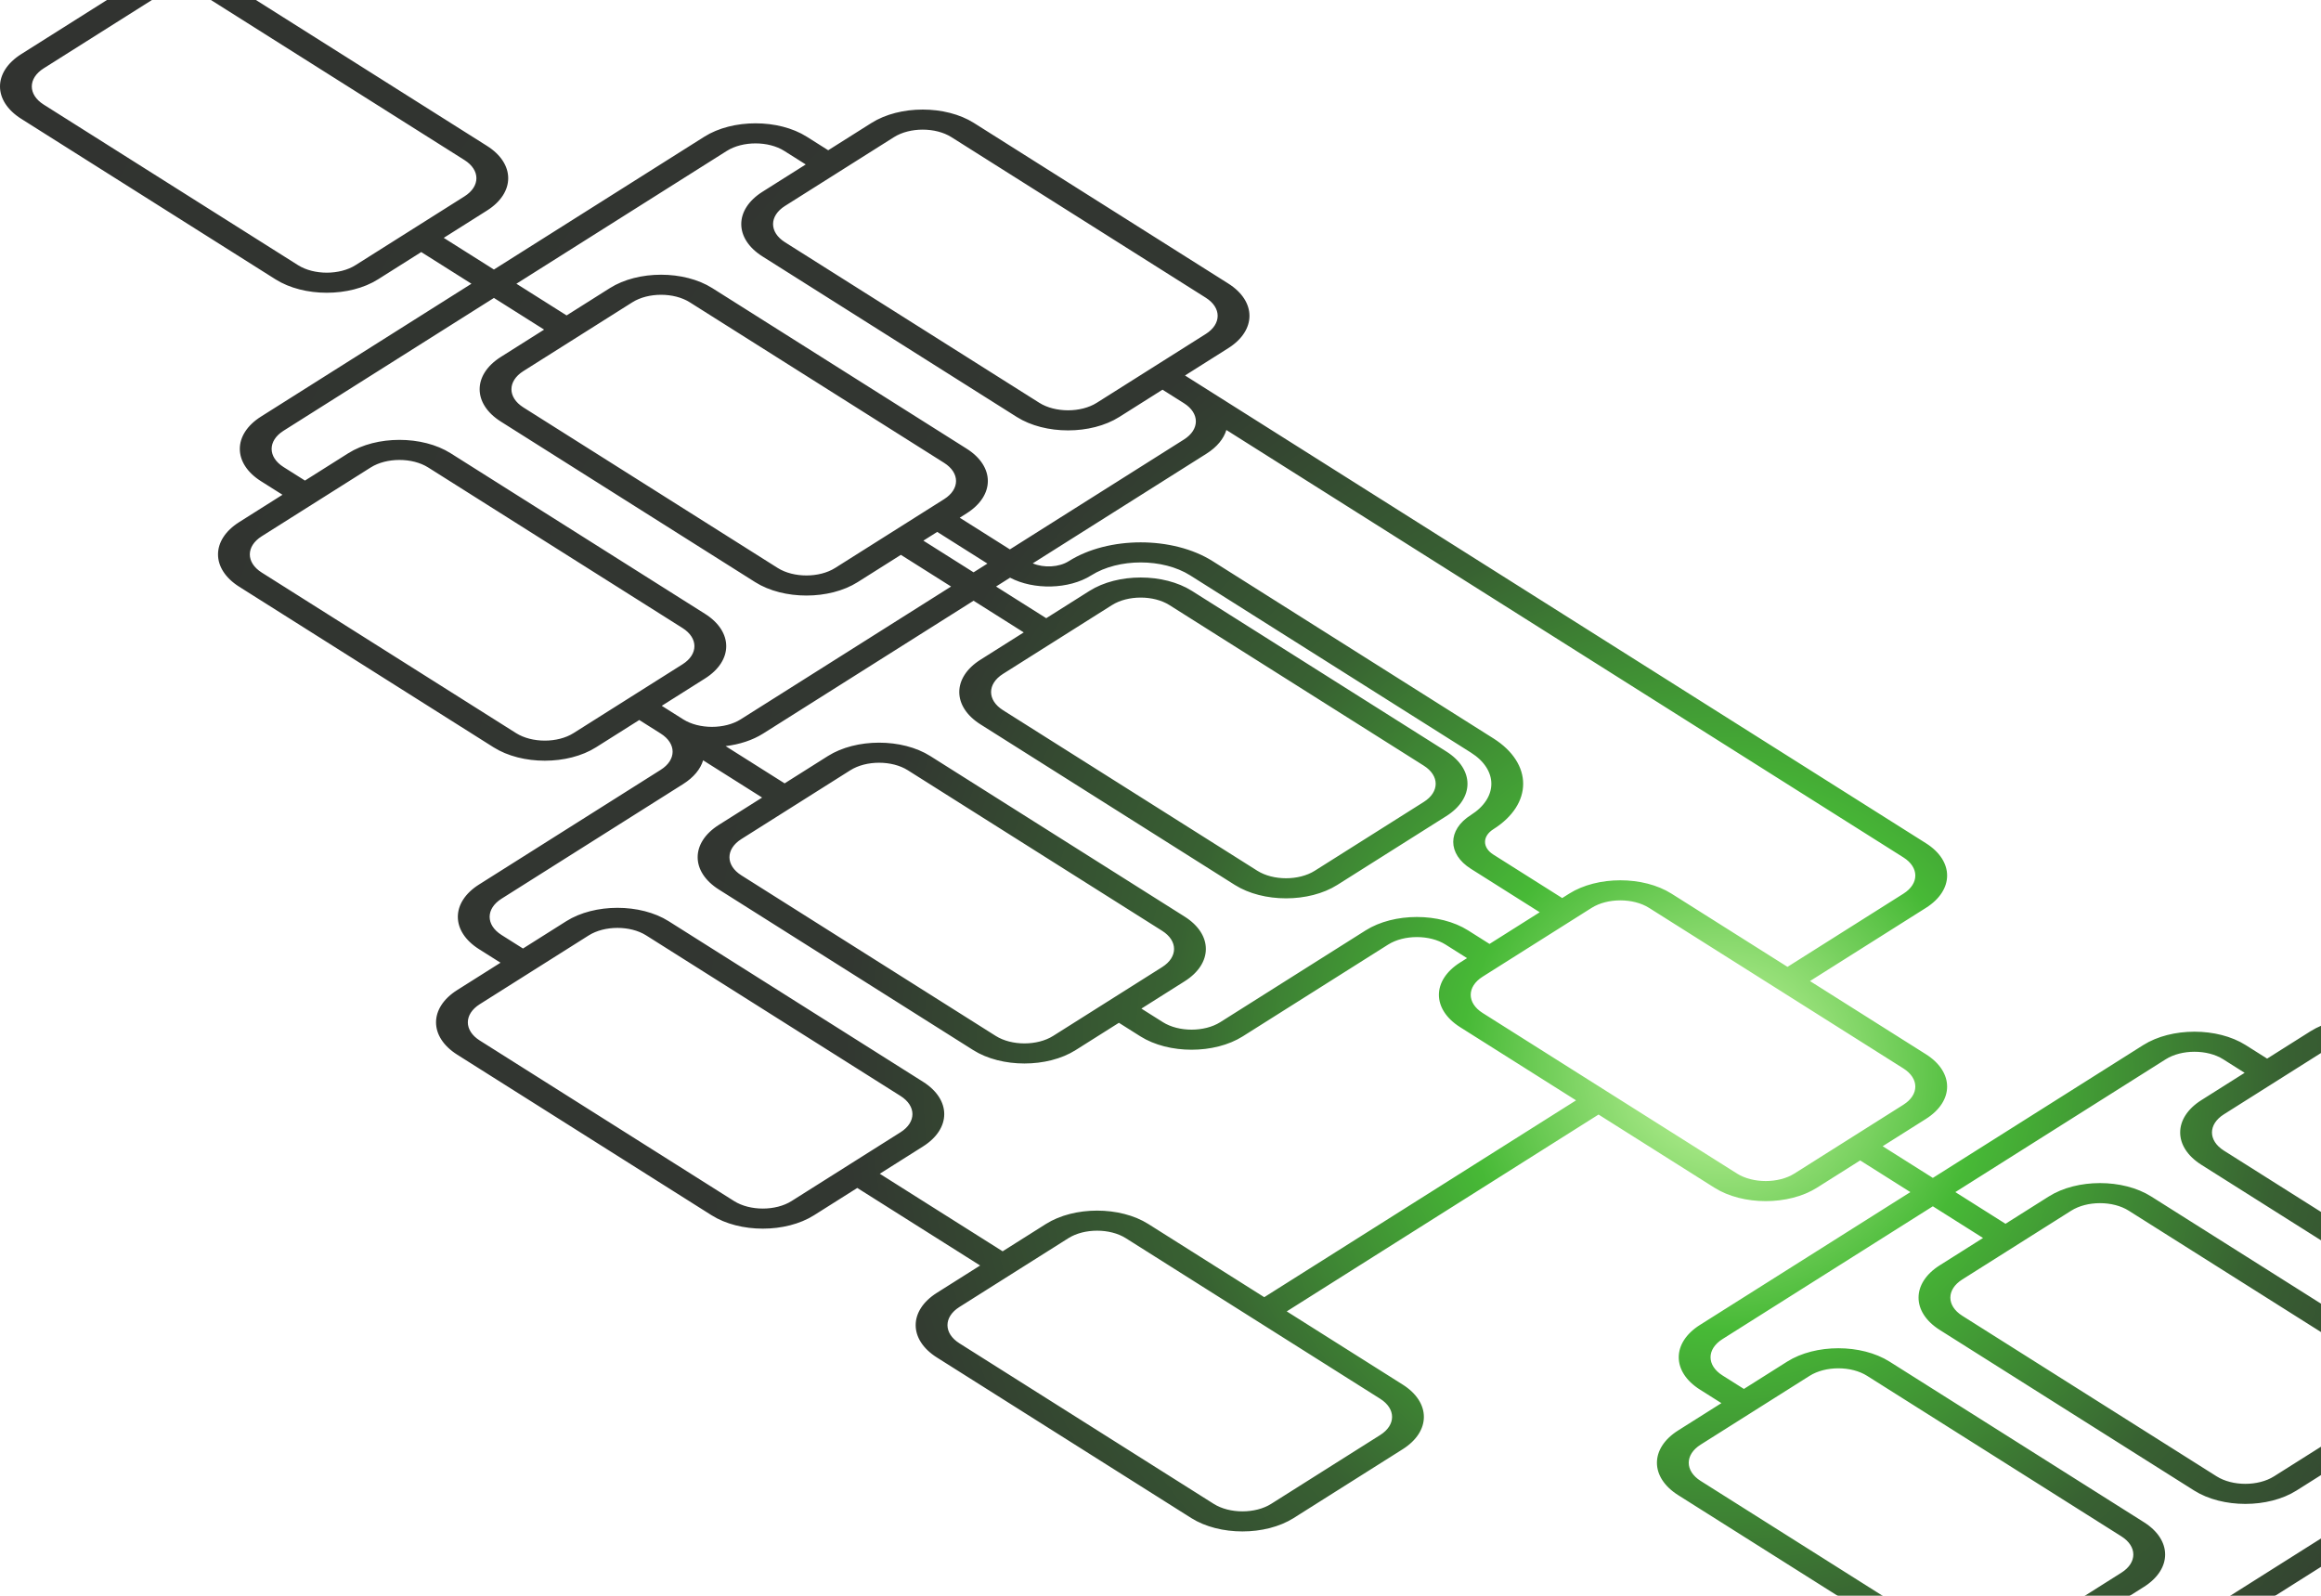
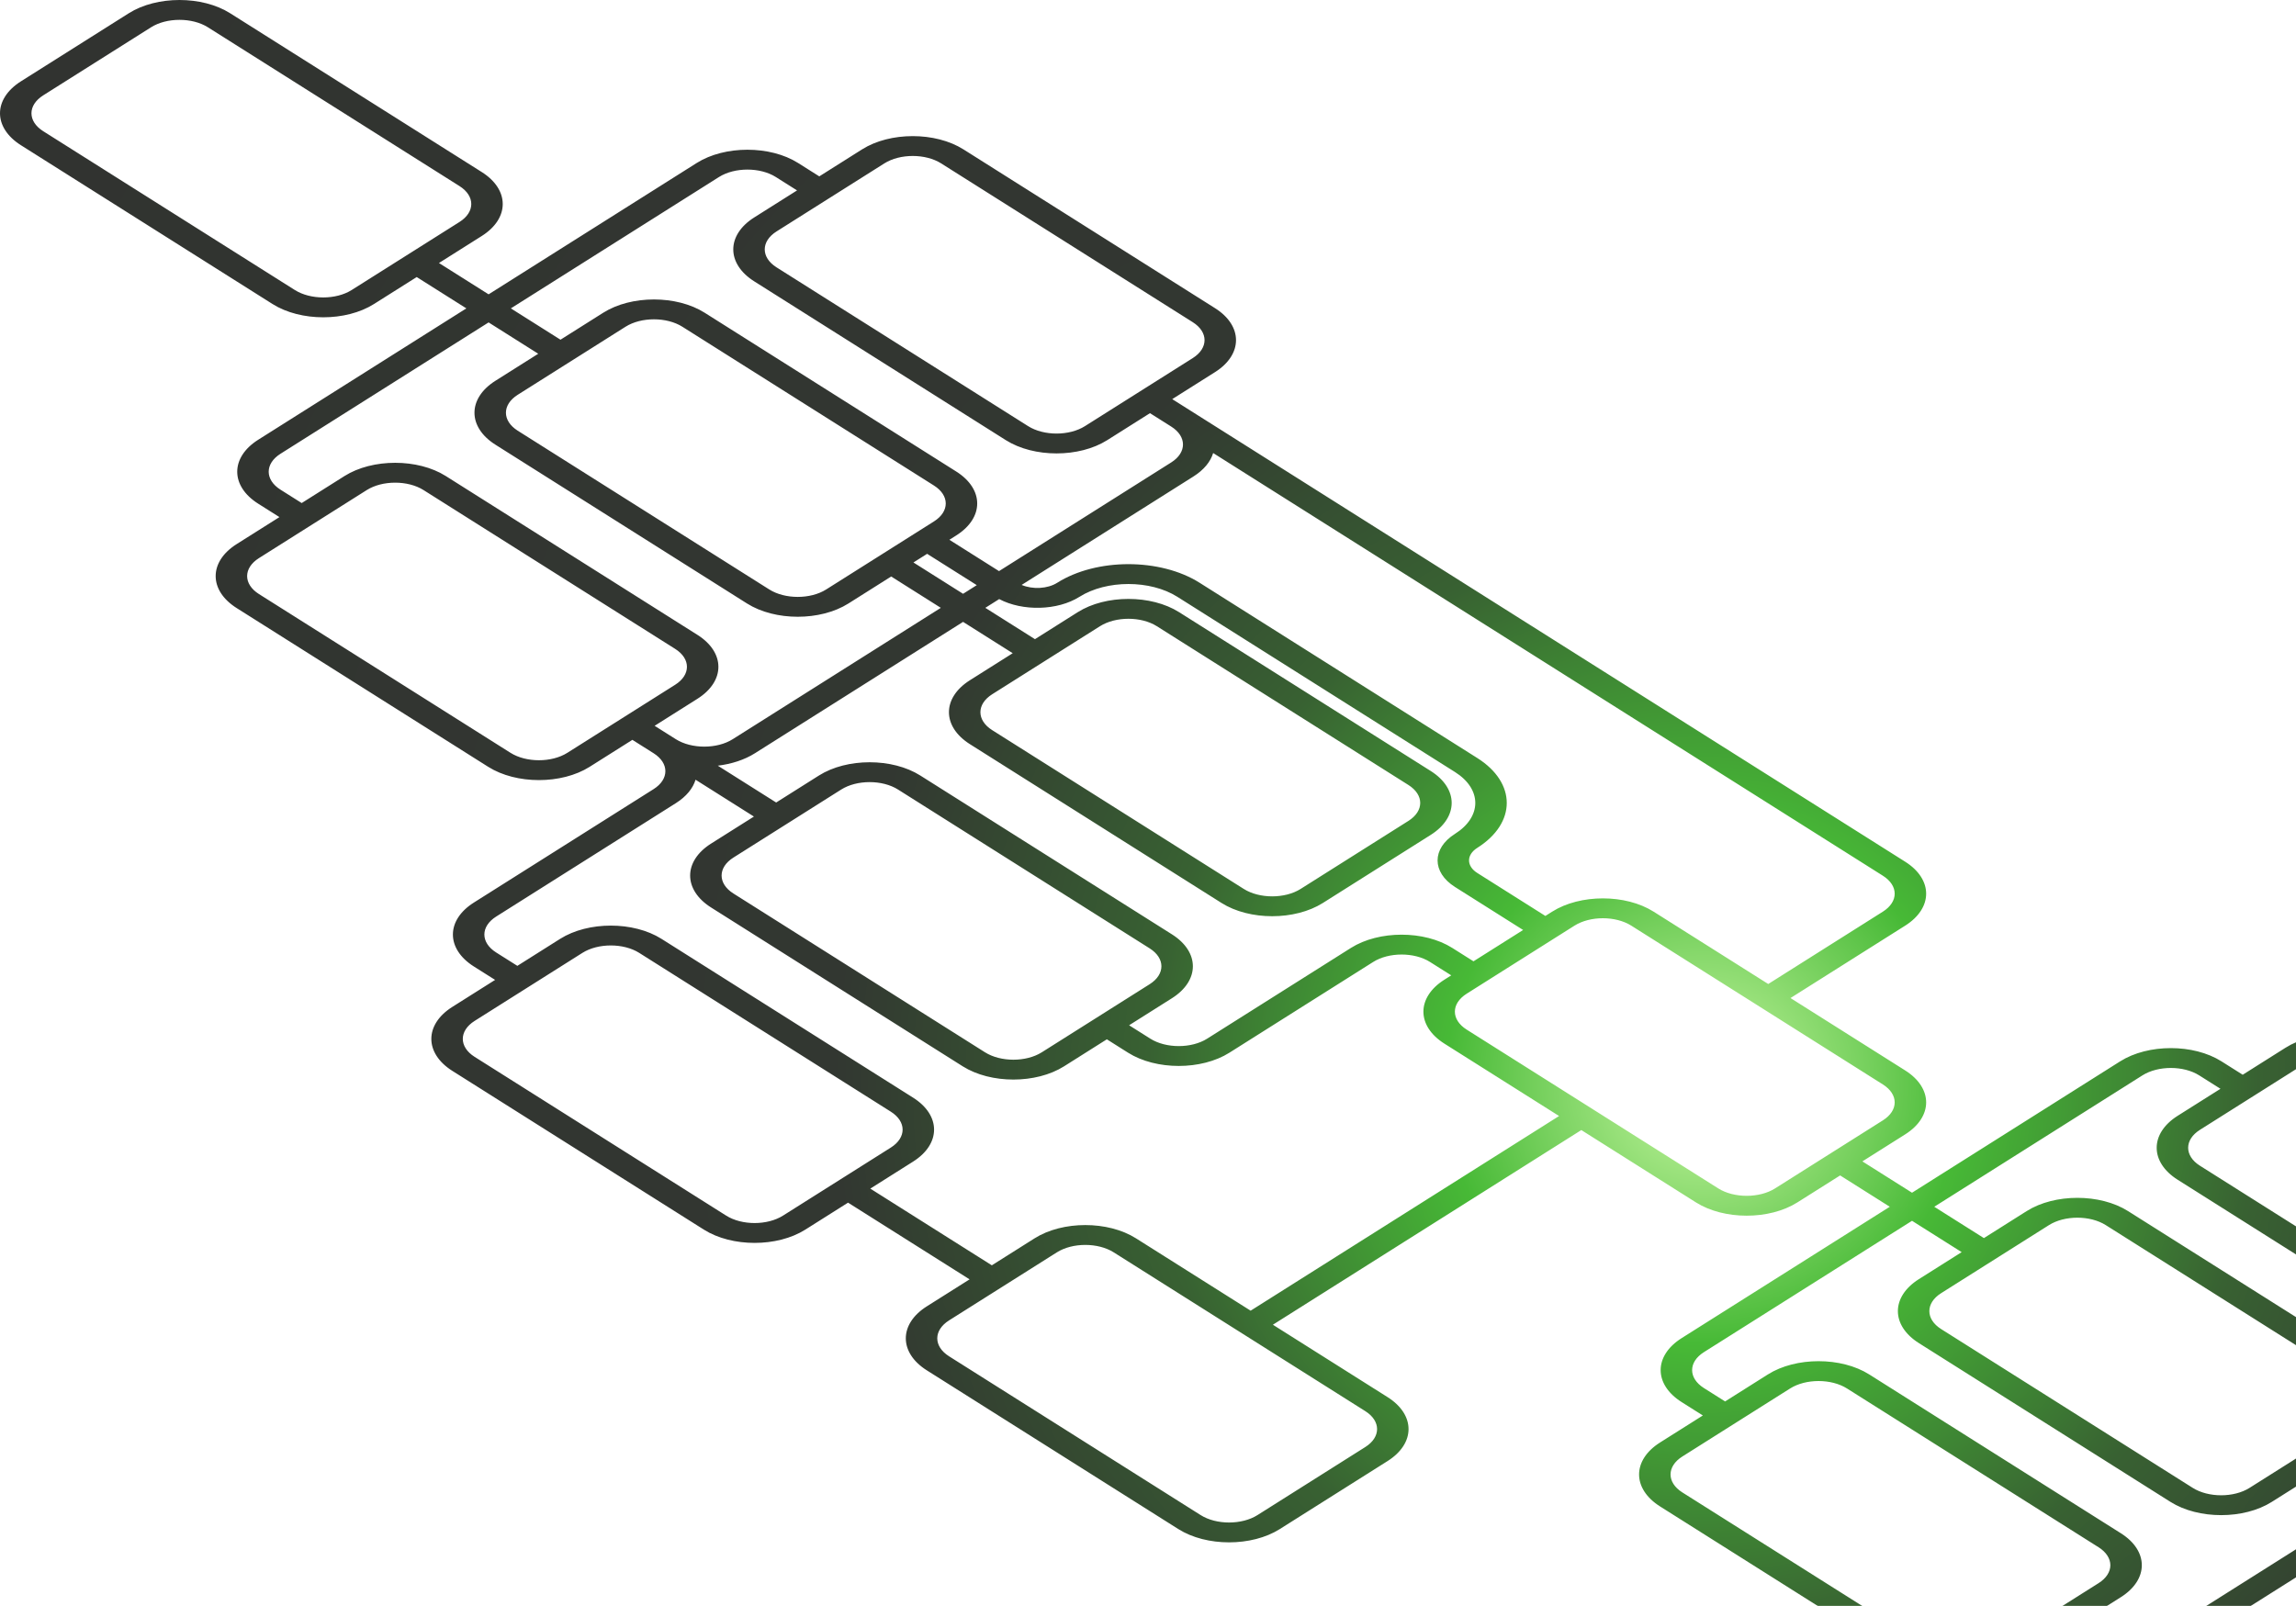
- <svg xmlns="http://www.w3.org/2000/svg" width="1571" height="1080" viewBox="0 0 1571 1080" fill="none">
-   <mask id="mask0" mask-type="alpha" maskUnits="userSpaceOnUse" x="0" y="0" width="1571" height="1080">
-     <rect width="1571" height="1080" fill="#C4C4C4" />
+ <svg xmlns="http://www.w3.org/2000/svg" width="1571" height="1099" viewBox="0 0 1571 1099" fill="none">
+   <mask id="mask0" mask-type="alpha" maskUnits="userSpaceOnUse" x="0" y="0" width="1571" height="1099">
+     <rect width="1571" height="1099" fill="#C4C4C4" />
  </mask>
  <g mask="url(#mask0)">
-     <path fill-rule="evenodd" clip-rule="evenodd" d="M14.361 36.635C-4.787 48.722 -4.787 68.319 14.361 80.406L186.513 189.078C205.661 201.165 236.705 201.165 255.853 189.078L285.129 170.597L319.098 192.04L176.686 281.938C157.538 294.025 157.538 313.622 176.686 325.709L191.205 334.874L161.929 353.355C142.781 365.442 142.781 385.039 161.929 397.126L334.081 505.798C353.229 517.885 384.273 517.885 403.421 505.798L432.697 487.317L447.217 496.482C457.958 503.263 457.958 514.256 447.217 521.037L324.254 598.658C305.106 610.745 305.106 630.342 324.254 642.429L338.773 651.594L309.497 670.075C290.349 682.162 290.349 701.759 309.497 713.846L481.649 822.518C500.797 834.605 531.842 834.605 550.989 822.518L580.265 804.037L663.423 856.531L634.147 875.011C614.999 887.099 614.999 906.696 634.147 918.783L806.299 1027.45C825.447 1039.54 856.492 1039.54 875.639 1027.45L949.412 980.885C968.56 968.798 968.56 949.2 949.412 937.113L870.947 887.582L1082 754.356L1160.46 803.887C1179.61 815.974 1210.66 815.974 1229.8 803.887L1259.08 785.406L1293.05 806.849L1150.64 896.747C1131.49 908.834 1131.49 928.431 1150.64 940.518L1165.15 949.684L1135.88 968.164C1116.73 980.251 1116.73 999.848 1135.88 1011.94L1308.03 1120.61C1327.18 1132.69 1358.22 1132.69 1377.37 1120.61L1395.17 1109.37L1409.69 1118.54C1428.84 1130.62 1459.88 1130.62 1479.03 1118.54L1632.92 1021.39L1666.89 1042.84L1637.61 1061.32C1618.46 1073.4 1618.46 1093 1637.61 1105.09L1809.76 1213.76C1828.91 1225.85 1859.96 1225.85 1879.1 1213.76L1952.88 1167.19C1972.02 1155.1 1972.02 1135.51 1952.88 1123.42L1780.72 1014.75C1761.58 1002.66 1730.53 1002.66 1711.38 1014.75L1682.11 1033.23L1648.14 1011.79L1790.55 921.888C1809.7 909.801 1809.7 890.203 1790.55 878.116L1776.03 868.951L1805.31 850.471C1824.46 838.384 1824.46 818.786 1805.31 806.699L1633.16 698.028C1614.01 685.941 1582.96 685.941 1563.82 698.028L1534.54 716.508L1520.02 707.343C1500.87 695.256 1469.83 695.256 1450.68 707.343L1308.27 797.241L1274.3 775.798L1303.58 757.318C1322.72 745.231 1322.72 725.633 1303.58 713.546L1225.11 664.015L1303.58 614.483C1322.72 602.396 1322.72 582.799 1303.58 570.711L802.082 254.142L831.358 235.661C850.506 223.574 850.506 203.977 831.358 191.89L659.206 83.218C640.058 71.131 609.013 71.131 589.866 83.218L560.59 101.699L546.07 92.533C526.923 80.446 495.878 80.446 476.73 92.533L334.319 182.431L300.351 160.989L329.626 142.508C348.774 130.421 348.774 110.824 329.626 98.737L157.474 -9.935C138.327 -22.022 107.282 -22.022 88.134 -9.935L14.361 36.635ZM1066.78 744.747L988.311 695.216C969.163 683.129 969.163 663.532 988.311 651.444L992.992 648.489L978.473 639.324C967.732 632.543 950.316 632.543 939.575 639.324L841.207 701.419C822.059 713.506 791.014 713.506 771.867 701.419L757.347 692.254L728.071 710.734C708.923 722.821 677.879 722.821 658.731 710.734L486.579 602.062C467.431 589.975 467.431 570.378 486.579 558.291L515.855 539.811L475.922 514.603C474.141 520.48 469.646 526.095 462.438 530.645L339.475 608.266C328.734 615.047 328.734 626.04 339.475 632.821L353.994 641.986L383.27 623.505C402.418 611.418 433.463 611.418 452.611 623.505L624.763 732.177C643.91 744.264 643.91 763.861 624.763 775.948L595.487 794.429L678.644 846.922L707.92 828.442C727.068 816.355 758.113 816.355 777.261 828.442L855.726 877.973L1066.78 744.747ZM531.076 530.202L560.352 511.722C579.5 499.634 610.545 499.634 629.692 511.722L801.844 620.393C820.992 632.48 820.992 652.077 801.844 664.164L772.568 682.645L787.088 691.811C797.829 698.591 815.244 698.591 825.986 691.811L924.354 629.716C943.501 617.628 974.546 617.629 993.694 629.716L1008.21 638.881L1042.18 617.438L995.579 588.02C979.661 577.972 979.661 561.681 995.579 551.633C1014.07 539.959 1014.07 521.032 995.579 509.358L805.589 389.426C787.096 377.752 757.112 377.752 738.619 389.426C723.573 398.923 699.691 399.444 683.678 390.987L674.19 396.976L708.158 418.419L737.434 399.938C756.582 387.851 787.626 387.851 806.774 399.938L978.926 508.61C998.074 520.697 998.074 540.294 978.926 552.381L905.153 598.95C886.005 611.038 854.96 611.038 835.813 598.95L663.661 490.279C644.513 478.192 644.513 458.595 663.661 446.508L692.937 428.027L658.969 406.584L516.557 496.482C509.348 501.033 500.454 503.87 491.143 504.994L531.076 530.202ZM462.437 486.874C473.179 493.654 490.594 493.654 501.336 486.874L643.747 396.976L609.779 375.533L580.503 394.014C561.355 406.101 530.31 406.101 511.163 394.014L339.011 285.342C319.863 273.255 319.863 253.658 339.011 241.571L368.287 223.09L334.319 201.648L191.907 291.546C181.165 298.326 181.165 309.32 191.907 316.1L206.426 325.266L235.702 306.785C254.85 294.698 285.895 294.698 305.042 306.785L477.194 415.457C496.342 427.544 496.342 447.141 477.194 459.228L447.918 477.709L462.437 486.874ZM723.398 379.818C716.771 384.001 706.512 384.493 699.03 381.295L816.601 307.078C823.81 302.528 828.304 296.913 830.085 291.035L1288.35 580.32C1299.1 587.1 1299.1 598.094 1288.35 604.874L1209.89 654.406L1131.42 604.875C1112.28 592.788 1081.23 592.788 1062.08 604.875L1057.4 607.83L1010.8 578.412C1003.29 573.67 1003.29 565.983 1010.8 561.241C1037.7 544.261 1037.7 516.73 1010.8 499.749L820.81 379.818C793.911 362.837 750.297 362.837 723.398 379.818ZM649.595 350.399L683.563 371.842L801.38 297.47C812.122 290.689 812.122 279.696 801.38 272.915L786.861 263.75L757.585 282.231C738.437 294.318 707.392 294.318 688.245 282.231L516.093 173.559C496.945 161.472 496.945 141.875 516.093 129.788L545.369 111.307L530.849 102.142C520.108 95.361 502.693 95.361 491.951 102.142L349.54 192.04L383.508 213.482L412.784 195.001C431.932 182.914 462.976 182.914 482.124 195.001L654.276 303.673C673.424 315.76 673.424 335.357 654.276 347.444L649.595 350.399ZM668.342 381.451L634.374 360.008L625 365.925L658.969 387.368L668.342 381.451ZM1632.92 1002.18L1775.33 912.279C1786.07 905.499 1786.07 894.505 1775.33 887.725L1760.81 878.559L1731.53 897.04C1712.39 909.127 1681.34 909.127 1662.19 897.04L1490.04 788.369C1470.89 776.282 1470.89 756.684 1490.04 744.597L1519.32 726.117L1504.8 716.951C1494.06 710.171 1476.64 710.171 1465.9 716.951L1323.49 806.849L1357.46 828.292L1386.73 809.811C1405.88 797.724 1436.93 797.724 1456.07 809.811L1628.23 918.483C1647.37 930.57 1647.37 950.167 1628.23 962.254L1598.95 980.734L1632.92 1002.18ZM1583.73 990.343L1554.45 1008.82C1535.31 1020.91 1504.26 1020.91 1485.11 1008.82L1312.96 900.152C1293.81 888.065 1293.81 868.468 1312.96 856.381L1342.24 837.9L1308.27 816.457L1165.86 906.355C1155.12 913.136 1155.12 924.13 1165.86 930.91L1180.38 940.075L1209.65 921.595C1228.8 909.508 1259.84 909.508 1278.99 921.595L1451.14 1030.27C1470.29 1042.35 1470.29 1061.95 1451.14 1074.04L1410.39 1099.76L1424.91 1108.93C1435.65 1115.71 1453.07 1115.71 1463.81 1108.93L1617.7 1011.79L1583.73 990.343ZM29.582 70.798C18.84 64.017 18.84 53.024 29.582 46.243L103.355 -0.326C114.096 -7.107 131.512 -7.107 142.253 -0.326L314.405 108.345C325.147 115.126 325.147 126.119 314.405 132.9L240.632 179.469C229.891 186.25 212.475 186.25 201.734 179.469L29.582 70.798ZM1652.83 1095.48C1642.09 1088.7 1642.09 1077.71 1652.83 1070.93L1726.6 1024.36C1737.35 1017.58 1754.76 1017.58 1765.5 1024.36L1937.66 1133.03C1948.4 1139.81 1948.4 1150.8 1937.66 1157.58L1863.88 1204.15C1853.14 1210.93 1835.73 1210.93 1824.98 1204.15L1652.83 1095.48ZM177.15 362.963C166.409 369.744 166.409 380.737 177.15 387.518L349.302 496.189C360.043 502.97 377.459 502.97 388.2 496.189L461.973 449.62C472.715 442.839 472.715 431.846 461.973 425.065L289.821 316.393C279.08 309.613 261.665 309.613 250.923 316.393L177.15 362.963ZM354.232 275.734C343.49 268.953 343.49 257.96 354.232 251.179L428.005 204.61C438.746 197.829 456.162 197.829 466.903 204.61L639.055 313.281C649.797 320.062 649.797 331.055 639.055 337.836L565.282 384.406C554.54 391.186 537.125 391.186 526.384 384.406L354.232 275.734ZM531.314 139.396C520.572 146.177 520.572 157.17 531.314 163.951L703.466 272.622C714.207 279.403 731.622 279.403 742.364 272.622L816.137 226.053C826.878 219.272 826.878 208.279 816.137 201.498L643.985 92.826C633.244 86.046 615.828 86.046 605.087 92.826L531.314 139.396ZM1151.1 1002.33C1140.36 995.547 1140.36 984.553 1151.1 977.773L1224.87 931.203C1235.61 924.422 1253.03 924.422 1263.77 931.203L1435.92 1039.87C1446.66 1046.66 1446.66 1057.65 1435.92 1064.43L1362.15 1111C1351.41 1117.78 1333.99 1117.78 1323.25 1111L1151.1 1002.33ZM1328.18 865.989C1317.44 872.769 1317.44 883.763 1328.18 890.544L1500.33 999.215C1511.08 1006 1528.49 1006 1539.23 999.215L1613.01 952.646C1623.75 945.865 1623.75 934.871 1613.01 928.091L1440.85 819.419C1430.11 812.639 1412.7 812.639 1401.95 819.419L1328.18 865.989ZM1505.26 778.76C1494.52 771.98 1494.52 760.986 1505.26 754.206L1579.04 707.636C1589.78 700.856 1607.19 700.856 1617.93 707.636L1790.09 816.308C1800.83 823.088 1800.83 834.082 1790.09 840.862L1716.31 887.432C1705.57 894.213 1688.16 894.213 1677.42 887.432L1505.26 778.76ZM324.718 679.683C313.977 686.464 313.977 697.457 324.718 704.238L496.87 812.909C507.612 819.69 525.027 819.69 535.768 812.909L609.542 766.34C620.283 759.559 620.283 748.566 609.542 741.785L437.389 633.114C426.648 626.333 409.233 626.333 398.491 633.114L324.718 679.683ZM501.8 592.454C491.058 585.674 491.059 574.68 501.8 567.9L575.573 521.33C586.315 514.549 603.73 514.549 614.471 521.33L786.623 630.002C797.365 636.782 797.365 647.776 786.623 654.556L712.85 701.126C702.109 707.906 684.693 707.906 673.952 701.126L501.8 592.454ZM678.882 456.116C668.14 462.896 668.14 473.89 678.882 480.67L851.034 589.342C861.775 596.123 879.19 596.123 889.932 589.342L963.705 542.773C974.447 535.992 974.446 524.998 963.705 518.218L791.553 409.546C780.812 402.766 763.396 402.766 752.655 409.546L678.882 456.116ZM649.368 909.174C638.627 902.394 638.627 891.4 649.368 884.62L723.141 838.05C733.883 831.27 751.298 831.27 762.04 838.05L934.191 946.722C944.933 953.502 944.933 964.496 934.191 971.276L860.418 1017.85C849.677 1024.63 832.261 1024.63 821.52 1017.85L649.368 909.174ZM1003.53 661.053C992.79 667.833 992.79 678.827 1003.53 685.607L1175.68 794.279C1186.43 801.06 1203.84 801.06 1214.58 794.279L1288.35 747.709C1299.1 740.929 1299.1 729.935 1288.35 723.155L1116.2 614.483C1105.46 607.703 1088.05 607.703 1077.3 614.483L1003.53 661.053Z" fill="url(#paint0_radial)" />
+     <path fill-rule="evenodd" clip-rule="evenodd" d="M14.361 55.635C-4.787 67.722 -4.787 87.319 14.361 99.406L186.513 208.078C205.661 220.165 236.705 220.165 255.853 208.078L285.129 189.597L319.098 211.04L176.686 300.938C157.538 313.025 157.538 332.622 176.686 344.709L191.205 353.874L161.929 372.355C142.781 384.442 142.781 404.039 161.929 416.126L334.081 524.798C353.229 536.885 384.273 536.885 403.421 524.798L432.697 506.317L447.217 515.482C457.958 522.263 457.958 533.256 447.217 540.037L324.254 617.658C305.106 629.745 305.106 649.342 324.254 661.429L338.773 670.594L309.497 689.075C290.349 701.162 290.349 720.759 309.497 732.846L481.649 841.518C500.797 853.605 531.842 853.605 550.989 841.518L580.265 823.037L663.423 875.531L634.147 894.011C614.999 906.099 614.999 925.696 634.147 937.783L806.299 1046.45C825.447 1058.54 856.491 1058.54 875.639 1046.45L949.412 999.885C968.56 987.798 968.56 968.2 949.412 956.113L870.947 906.582L1082 773.356L1160.46 822.887C1179.61 834.974 1210.65 834.974 1229.8 822.887L1259.08 804.406L1293.05 825.849L1150.64 915.747C1131.49 927.834 1131.49 947.431 1150.64 959.518L1165.15 968.684L1135.88 987.164C1116.73 999.251 1116.73 1018.85 1135.88 1030.94L1308.03 1139.61C1327.18 1151.69 1358.22 1151.69 1377.37 1139.61L1395.17 1128.37L1409.69 1137.54C1428.84 1149.62 1459.88 1149.62 1479.03 1137.54L1632.92 1040.39L1666.89 1061.84L1637.61 1080.32C1618.46 1092.4 1618.46 1112 1637.61 1124.09L1809.76 1232.76C1828.91 1244.85 1859.96 1244.85 1879.1 1232.76L1952.88 1186.19C1972.02 1174.1 1972.02 1154.51 1952.88 1142.42L1780.72 1033.75C1761.58 1021.66 1730.53 1021.66 1711.38 1033.75L1682.11 1052.23L1648.14 1030.79L1790.55 940.888C1809.7 928.801 1809.7 909.203 1790.55 897.116L1776.03 887.951L1805.31 869.471C1824.46 857.384 1824.46 837.787 1805.31 825.699L1633.16 717.028C1614.01 704.941 1582.96 704.941 1563.82 717.028L1534.54 735.508L1520.02 726.343C1500.87 714.256 1469.83 714.256 1450.68 726.343L1308.27 816.241L1274.3 794.798L1303.58 776.318C1322.72 764.231 1322.72 744.633 1303.58 732.546L1225.11 683.015L1303.58 633.483C1322.72 621.396 1322.72 601.799 1303.58 589.711L802.082 273.142L831.358 254.661C850.506 242.574 850.506 222.977 831.358 210.89L659.206 102.218C640.058 90.131 609.014 90.131 589.866 102.218L560.59 120.699L546.07 111.533C526.923 99.446 495.878 99.446 476.73 111.533L334.319 201.431L300.351 179.989L329.626 161.508C348.774 149.421 348.774 129.824 329.626 117.737L157.474 9.065C138.327 -3.022 107.282 -3.022 88.134 9.065L14.361 55.635ZM1066.78 763.747L988.311 714.216C969.163 702.129 969.163 682.532 988.311 670.444L992.992 667.489L978.473 658.324C967.732 651.543 950.316 651.543 939.575 658.324L841.207 720.419C822.059 732.506 791.014 732.506 771.867 720.419L757.347 711.254L728.071 729.734C708.923 741.821 677.879 741.821 658.731 729.734L486.579 621.062C467.431 608.975 467.431 589.378 486.579 577.291L515.855 558.811L475.922 533.603C474.141 539.48 469.646 545.095 462.438 549.645L339.475 627.266C328.734 634.047 328.734 645.04 339.475 651.821L353.994 660.986L383.27 642.505C402.418 630.418 433.463 630.418 452.611 642.505L624.763 751.177C643.91 763.264 643.91 782.861 624.763 794.948L595.487 813.429L678.644 865.922L707.92 847.442C727.068 835.355 758.113 835.355 777.261 847.442L855.726 896.973L1066.78 763.747ZM531.076 549.202L560.352 530.722C579.5 518.634 610.545 518.634 629.692 530.722L801.844 639.393C820.992 651.48 820.992 671.077 801.844 683.164L772.568 701.645L787.088 710.811C797.829 717.591 815.244 717.591 825.986 710.811L924.354 648.716C943.501 636.628 974.546 636.629 993.694 648.716L1008.21 657.881L1042.18 636.438L995.579 607.02C979.662 596.972 979.661 580.681 995.579 570.633C1014.07 558.959 1014.07 540.032 995.579 528.358L805.589 408.426C787.096 396.752 757.112 396.752 738.619 408.426C723.573 417.924 699.691 418.444 683.678 409.987L674.19 415.976L708.158 437.419L737.434 418.938C756.582 406.851 787.626 406.851 806.774 418.938L978.926 527.61C998.074 539.697 998.074 559.294 978.926 571.381L905.153 617.95C886.005 630.038 854.96 630.038 835.813 617.95L663.661 509.279C644.513 497.192 644.513 477.595 663.661 465.508L692.937 447.027L658.969 425.584L516.557 515.482C509.348 520.033 500.454 522.87 491.143 523.994L531.076 549.202ZM462.437 505.874C473.179 512.654 490.594 512.654 501.336 505.874L643.747 415.976L609.779 394.533L580.503 413.014C561.355 425.101 530.31 425.101 511.163 413.014L339.011 304.342C319.863 292.255 319.863 272.658 339.011 260.571L368.287 242.09L334.319 220.648L191.907 310.546C181.165 317.326 181.165 328.32 191.907 335.1L206.426 344.266L235.702 325.785C254.85 313.698 285.895 313.698 305.042 325.785L477.194 434.457C496.342 446.544 496.342 466.141 477.194 478.228L447.918 496.709L462.437 505.874ZM723.398 398.818C716.771 403.001 706.512 403.493 699.03 400.295L816.601 326.078C823.81 321.528 828.304 315.913 830.085 310.035L1288.35 599.32C1299.1 606.1 1299.1 617.094 1288.35 623.874L1209.89 673.406L1131.42 623.875C1112.28 611.788 1081.23 611.788 1062.08 623.875L1057.4 626.83L1010.8 597.412C1003.29 592.67 1003.29 584.983 1010.8 580.241C1037.7 563.261 1037.7 535.73 1010.8 518.749L820.81 398.818C793.911 381.837 750.297 381.837 723.398 398.818ZM649.595 369.399L683.563 390.842L801.38 316.47C812.122 309.689 812.122 298.696 801.38 291.915L786.861 282.75L757.585 301.231C738.437 313.318 707.392 313.318 688.245 301.231L516.093 192.559C496.945 180.472 496.945 160.875 516.093 148.788L545.369 130.307L530.849 121.142C520.108 114.361 502.693 114.361 491.951 121.142L349.54 211.04L383.508 232.482L412.784 214.001C431.932 201.914 462.976 201.914 482.124 214.001L654.276 322.673C673.424 334.76 673.424 354.357 654.276 366.444L649.595 369.399ZM668.342 400.451L634.374 379.008L625 384.925L658.969 406.368L668.342 400.451ZM1632.92 1021.18L1775.33 931.279C1786.07 924.499 1786.07 913.505 1775.33 906.725L1760.81 897.559L1731.53 916.04C1712.39 928.127 1681.34 928.127 1662.19 916.04L1490.04 807.369C1470.89 795.282 1470.89 775.684 1490.04 763.597L1519.32 745.117L1504.8 735.951C1494.06 729.171 1476.64 729.171 1465.9 735.951L1323.49 825.849L1357.46 847.292L1386.73 828.811C1405.88 816.724 1436.93 816.724 1456.07 828.811L1628.23 937.483C1647.37 949.57 1647.37 969.167 1628.23 981.254L1598.95 999.734L1632.92 1021.18ZM1583.73 1009.34L1554.45 1027.82C1535.31 1039.91 1504.26 1039.91 1485.11 1027.82L1312.96 919.152C1293.81 907.065 1293.81 887.468 1312.96 875.381L1342.24 856.9L1308.27 835.457L1165.86 925.355C1155.12 932.136 1155.12 943.13 1165.86 949.91L1180.38 959.075L1209.65 940.595C1228.8 928.507 1259.84 928.507 1278.99 940.595L1451.14 1049.27C1470.29 1061.35 1470.29 1080.95 1451.14 1093.04L1410.39 1118.76L1424.91 1127.93C1435.65 1134.71 1453.07 1134.71 1463.81 1127.93L1617.7 1030.79L1583.73 1009.34ZM29.582 89.798C18.84 83.017 18.84 72.024 29.582 65.243L103.355 18.674C114.096 11.893 131.512 11.893 142.253 18.674L314.405 127.345C325.147 134.126 325.147 145.119 314.405 151.9L240.632 198.469C229.891 205.25 212.475 205.25 201.734 198.469L29.582 89.798ZM1652.83 1114.48C1642.09 1107.7 1642.09 1096.71 1652.83 1089.93L1726.6 1043.36C1737.35 1036.58 1754.76 1036.58 1765.5 1043.36L1937.66 1152.03C1948.4 1158.81 1948.4 1169.8 1937.66 1176.58L1863.88 1223.15C1853.14 1229.93 1835.73 1229.93 1824.98 1223.15L1652.83 1114.48ZM177.15 381.963C166.409 388.744 166.409 399.737 177.15 406.518L349.302 515.189C360.043 521.97 377.459 521.97 388.2 515.189L461.973 468.62C472.715 461.839 472.715 450.846 461.973 444.065L289.821 335.393C279.08 328.613 261.665 328.613 250.923 335.393L177.15 381.963ZM354.232 294.734C343.49 287.953 343.49 276.96 354.232 270.179L428.005 223.61C438.746 216.829 456.162 216.829 466.903 223.61L639.055 332.281C649.797 339.062 649.797 350.055 639.055 356.836L565.282 403.406C554.54 410.186 537.125 410.186 526.384 403.406L354.232 294.734ZM531.314 158.396C520.572 165.177 520.572 176.17 531.314 182.951L703.466 291.622C714.207 298.403 731.622 298.403 742.364 291.622L816.137 245.053C826.878 238.272 826.878 227.279 816.137 220.498L643.985 111.827C633.244 105.046 615.828 105.046 605.087 111.827L531.314 158.396ZM1151.1 1021.33C1140.36 1014.55 1140.36 1003.55 1151.1 996.773L1224.87 950.203C1235.61 943.422 1253.03 943.422 1263.77 950.203L1435.92 1058.87C1446.66 1065.66 1446.66 1076.65 1435.92 1083.43L1362.15 1130C1351.41 1136.78 1333.99 1136.78 1323.25 1130L1151.1 1021.33ZM1328.18 884.989C1317.44 891.769 1317.44 902.763 1328.18 909.544L1500.33 1018.22C1511.08 1025 1528.49 1025 1539.23 1018.22L1613.01 971.646C1623.75 964.865 1623.75 953.871 1613.01 947.091L1440.85 838.419C1430.11 831.639 1412.7 831.639 1401.95 838.419L1328.18 884.989ZM1505.26 797.76C1494.52 790.98 1494.52 779.986 1505.26 773.206L1579.04 726.636C1589.78 719.856 1607.19 719.856 1617.93 726.636L1790.09 835.308C1800.83 842.088 1800.83 853.082 1790.09 859.862L1716.31 906.432C1705.57 913.213 1688.16 913.213 1677.42 906.432L1505.26 797.76ZM324.718 698.683C313.977 705.464 313.977 716.457 324.718 723.238L496.87 831.909C507.612 838.69 525.027 838.69 535.768 831.909L609.542 785.34C620.283 778.559 620.283 767.566 609.542 760.785L437.389 652.114C426.648 645.333 409.233 645.333 398.491 652.114L324.718 698.683ZM501.8 611.454C491.058 604.674 491.058 593.68 501.8 586.9L575.573 540.33C586.315 533.549 603.73 533.549 614.471 540.33L786.623 649.002C797.365 655.782 797.365 666.776 786.623 673.556L712.85 720.126C702.109 726.906 684.693 726.906 673.952 720.126L501.8 611.454ZM678.882 475.116C668.14 481.896 668.14 492.89 678.882 499.67L851.034 608.342C861.775 615.123 879.191 615.123 889.932 608.342L963.705 561.773C974.447 554.992 974.446 543.998 963.705 537.218L791.553 428.546C780.812 421.766 763.396 421.766 752.655 428.546L678.882 475.116ZM649.368 928.174C638.627 921.394 638.627 910.4 649.368 903.62L723.141 857.05C733.883 850.27 751.298 850.27 762.04 857.05L934.191 965.722C944.933 972.502 944.933 983.496 934.191 990.276L860.418 1036.85C849.677 1043.63 832.261 1043.63 821.52 1036.85L649.368 928.174ZM1003.53 680.053C992.79 686.833 992.79 697.827 1003.53 704.607L1175.68 813.279C1186.43 820.059 1203.84 820.06 1214.58 813.279L1288.35 766.709C1299.1 759.929 1299.1 748.935 1288.35 742.155L1116.2 633.483C1105.46 626.703 1088.05 626.703 1077.3 633.483L1003.53 680.053Z" fill="url(#paint0_radial)" />
  </g>
  <defs>
-     <radialGradient id="paint0_radial" cx="0" cy="0" r="1" gradientUnits="userSpaceOnUse" gradientTransform="translate(1166 728.5) rotate(-150.377) scale(1341.31 1325.35)">
+     <radialGradient id="paint0_radial" cx="0" cy="0" r="1" gradientUnits="userSpaceOnUse" gradientTransform="translate(1166 747.5) rotate(-150.377) scale(1341.31 1325.35)">
      <stop stop-color="#C8F8A2" />
      <stop offset="0.133" stop-color="#47B936" />
      <stop offset="0.285" stop-color="#386132" />
      <stop offset="0.446" stop-color="#323731" />
      <stop offset="1" stop-color="#313330" />
    </radialGradient>
  </defs>
</svg>
